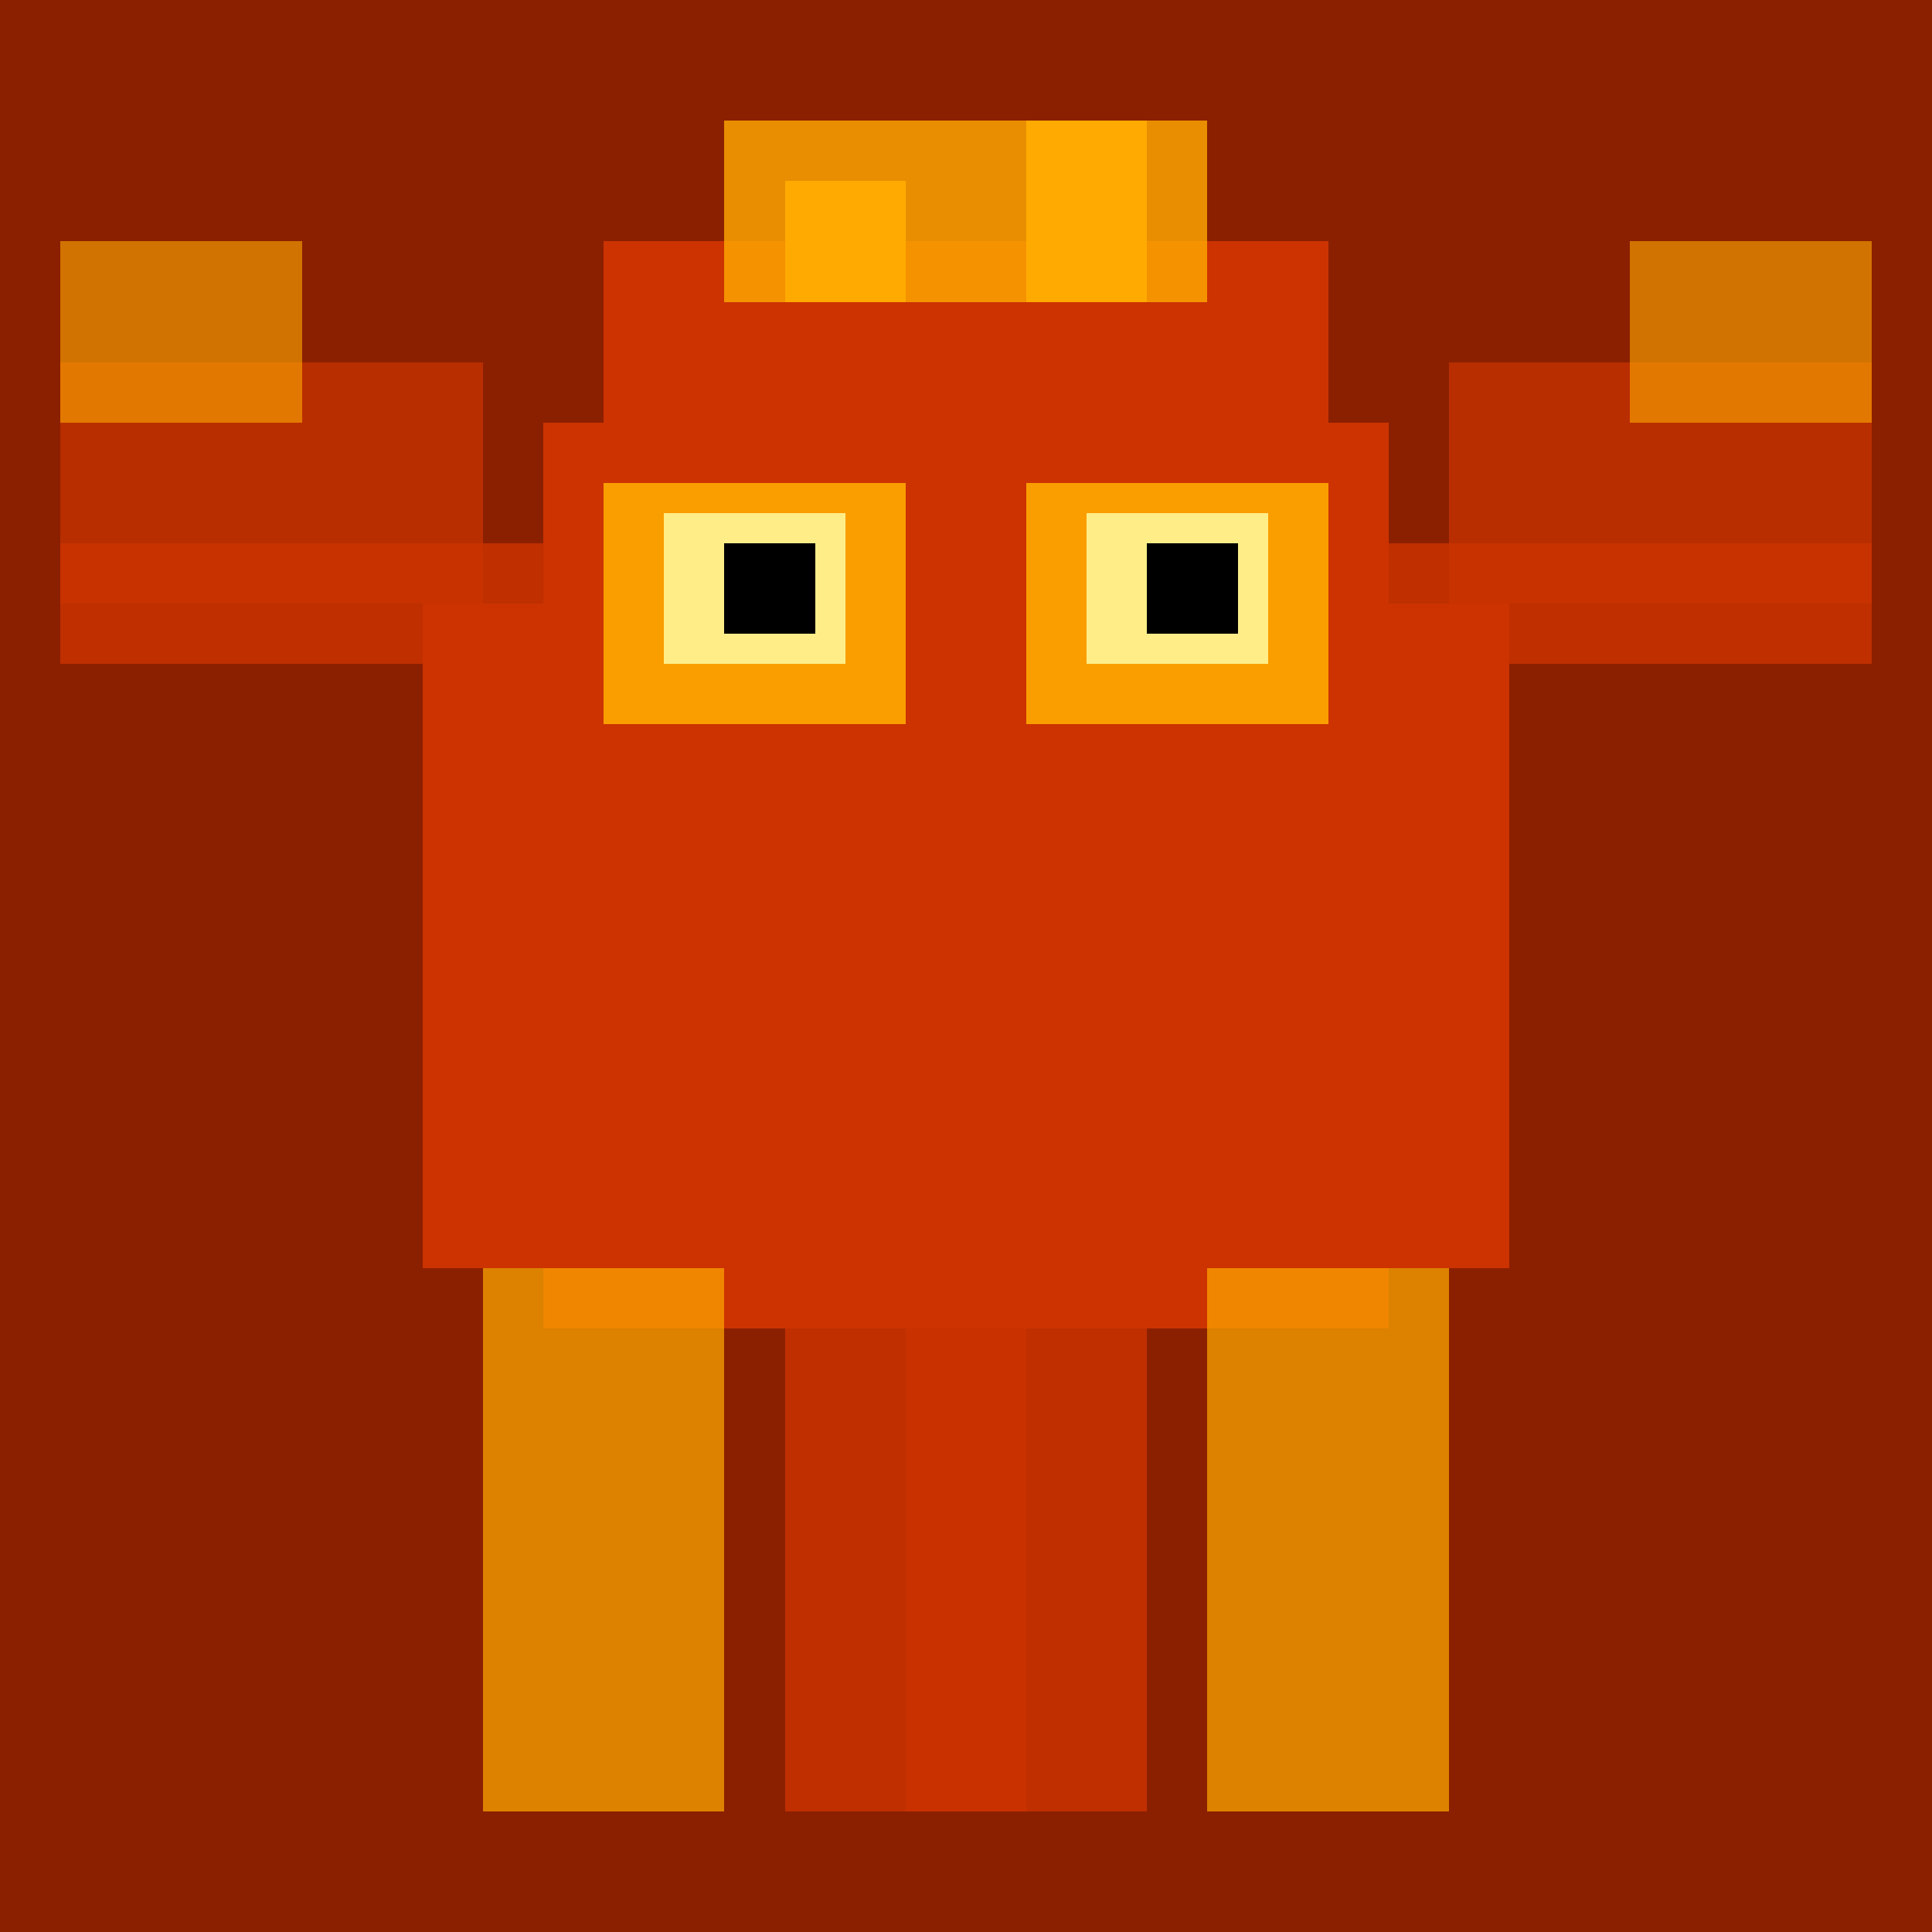
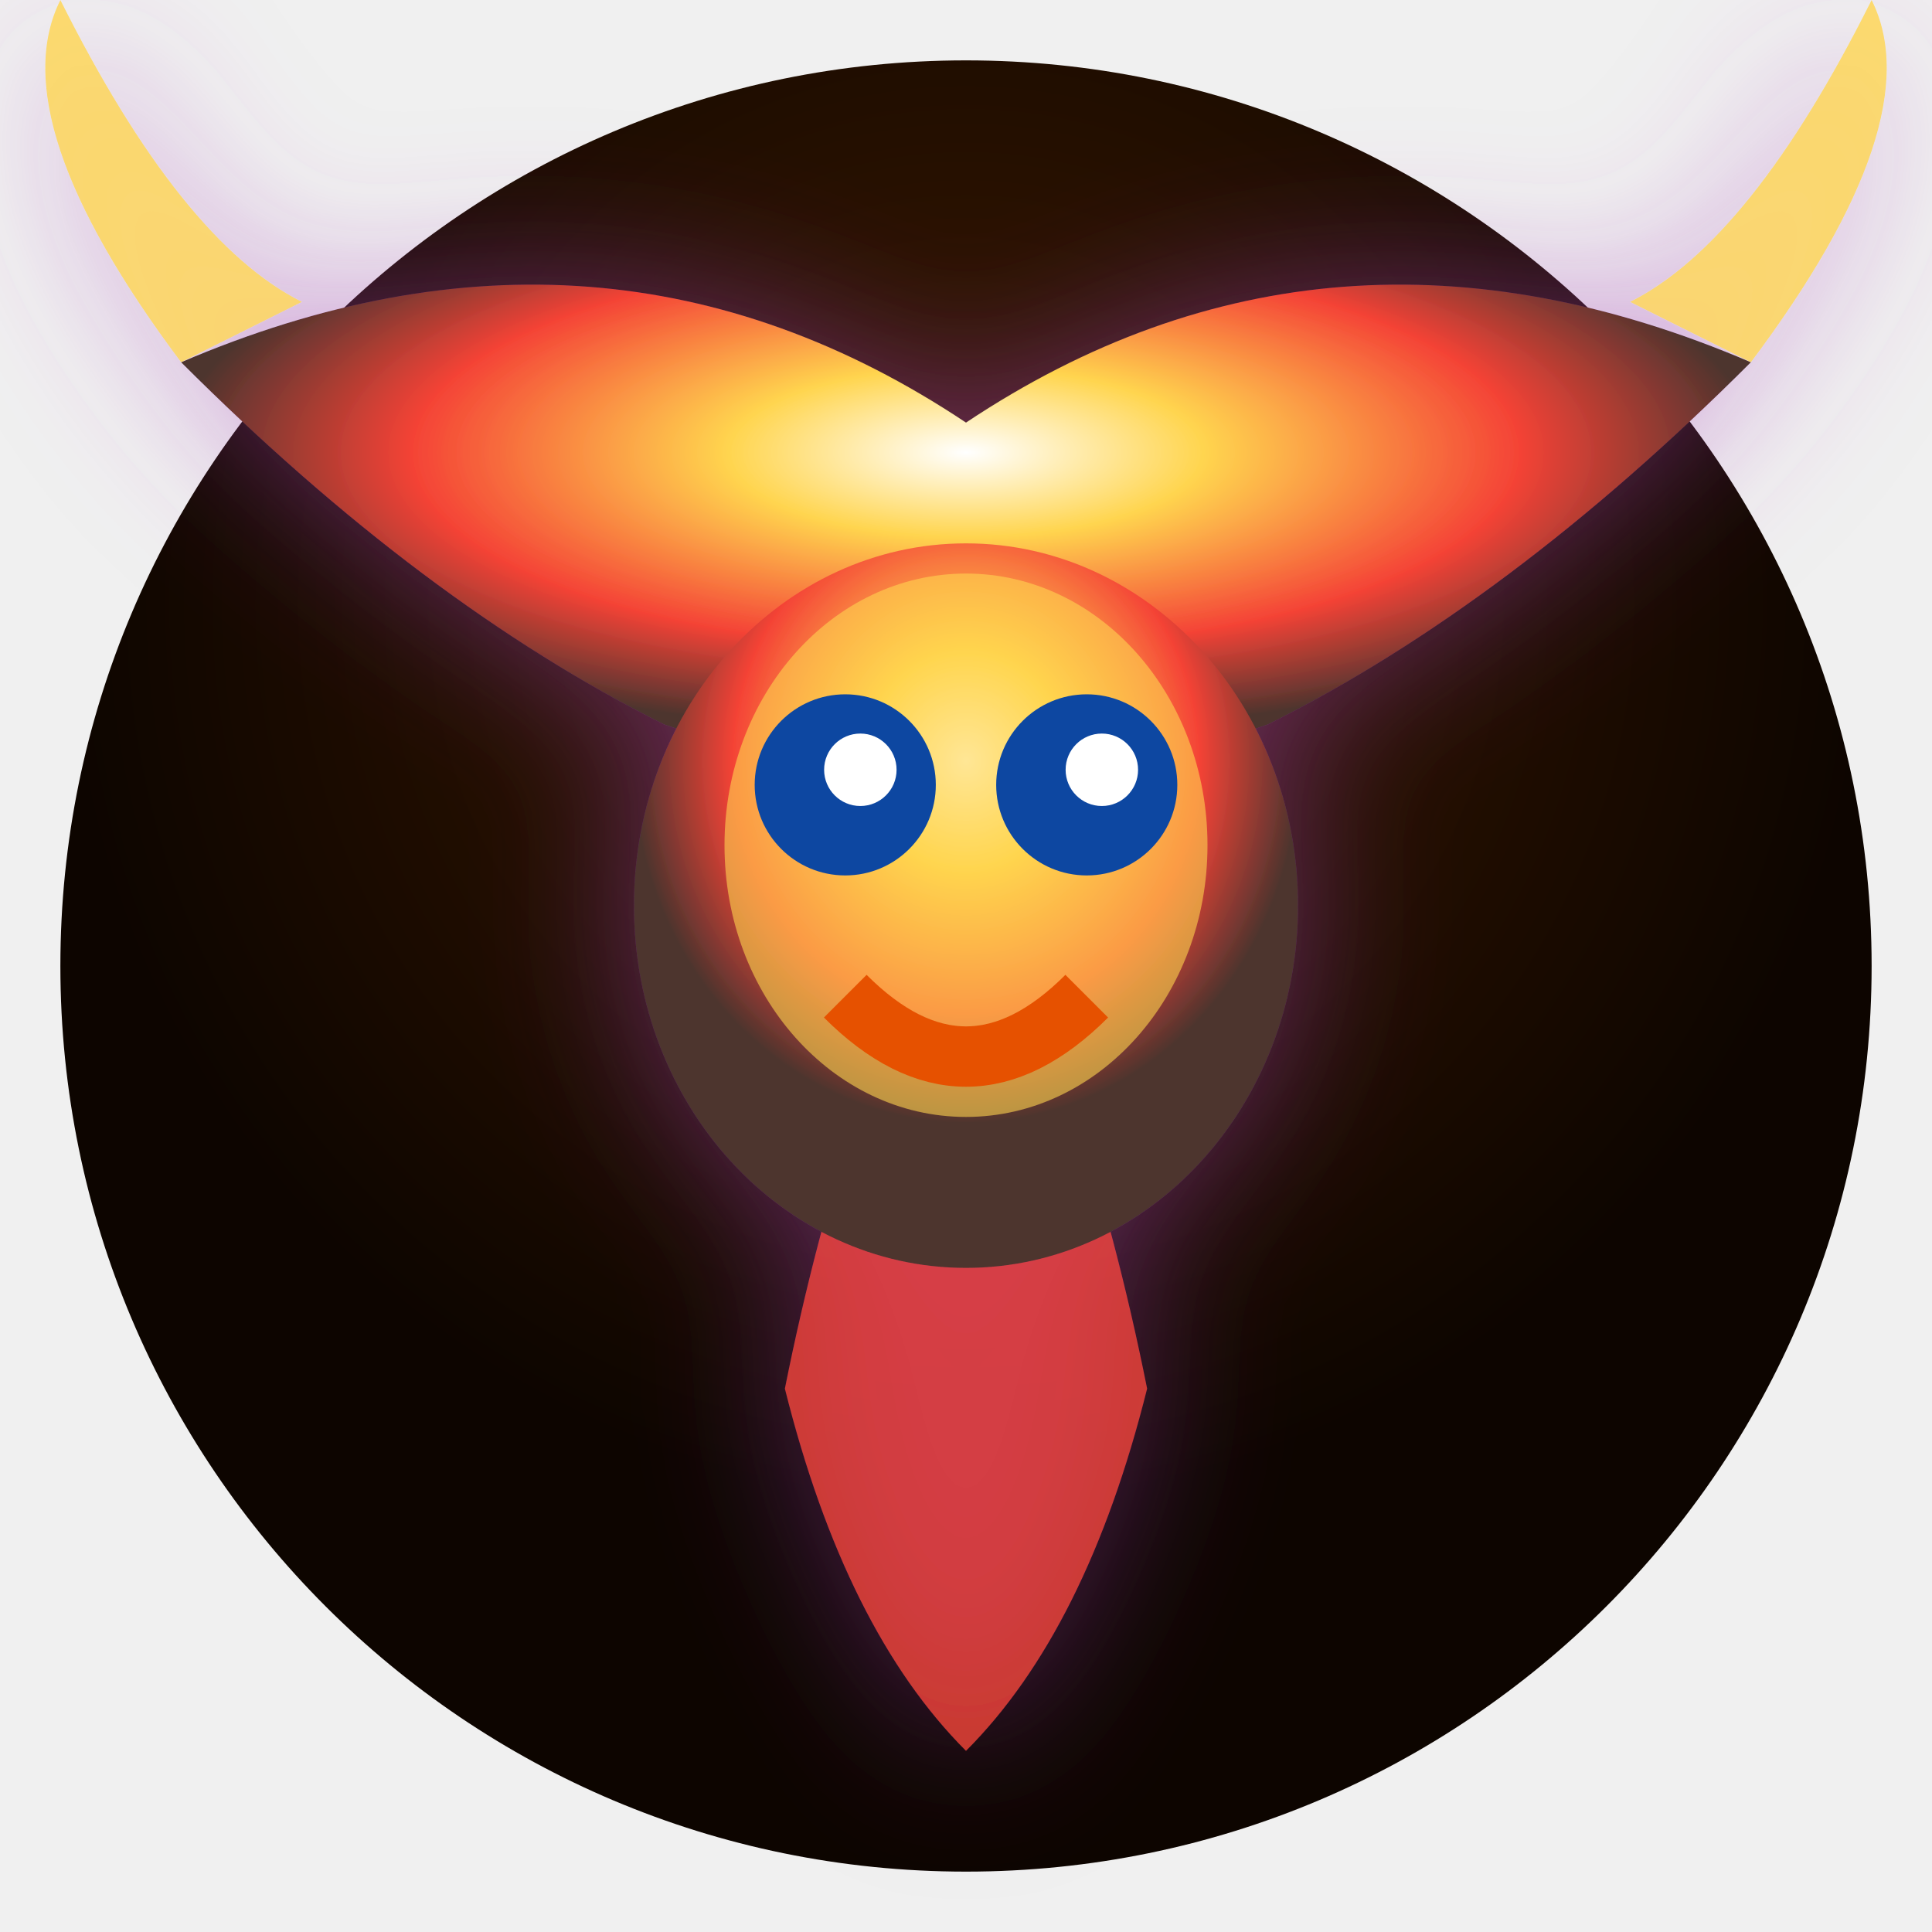
- <svg xmlns="http://www.w3.org/2000/svg" viewBox="0 0 64 64" shape-rendering="crispEdges">
-   <rect x="0" y="0" width="64" height="64" fill="#8b2000" />
-   <rect x="2" y="18" width="22" height="4" fill="#cc3300" opacity="0.8" />
-   <rect x="2" y="12" width="14" height="8" fill="#cc3300" opacity="0.7" />
-   <rect x="2" y="8" width="8" height="6" fill="#ffaa00" opacity="0.6" />
-   <rect x="40" y="18" width="22" height="4" fill="#cc3300" opacity="0.8" />
-   <rect x="48" y="12" width="14" height="8" fill="#cc3300" opacity="0.7" />
-   <rect x="54" y="8" width="8" height="6" fill="#ffaa00" opacity="0.6" />
-   <rect x="18" y="14" width="28" height="30" fill="#cc3300" />
-   <rect x="14" y="20" width="36" height="22" fill="#cc3300" />
-   <rect x="20" y="8" width="24" height="10" fill="#cc3300" />
-   <rect x="24" y="4" width="16" height="6" fill="#ffaa00" opacity="0.8" />
-   <rect x="20" y="16" width="10" height="8" fill="#ffaa00" opacity="0.9" />
-   <rect x="34" y="16" width="10" height="8" fill="#ffaa00" opacity="0.9" />
-   <rect x="22" y="17" width="6" height="5" fill="#ffee88" />
-   <rect x="36" y="17" width="6" height="5" fill="#ffee88" />
-   <rect x="24" y="18" width="3" height="3" fill="#000" />
-   <rect x="38" y="18" width="3" height="3" fill="#000" />
-   <rect x="26" y="6" width="4" height="4" fill="#ffaa00" />
-   <rect x="34" y="4" width="4" height="6" fill="#ffaa00" />
-   <rect x="16" y="42" width="8" height="18" fill="#ffaa00" opacity="0.7" />
-   <rect x="26" y="44" width="8" height="16" fill="#cc3300" opacity="0.8" />
-   <rect x="30" y="44" width="8" height="16" fill="#cc3300" opacity="0.8" />
-   <rect x="40" y="42" width="8" height="18" fill="#ffaa00" opacity="0.7" />
+ <svg xmlns="http://www.w3.org/2000/svg" viewBox="0 0 64 64" width="64" height="64">
+   <defs>
+     <filter id="shadow" x="-20%" y="-20%" width="140%" height="140%">
+       <feDropShadow dx="0" dy="1.5" stdDeviation="1.5" flood-opacity="0.35" />
+     </filter>
+   </defs>
+   <defs>
+     <filter id="glow" x="-40%" y="-40%" width="180%" height="180%">
+       <feGaussianBlur stdDeviation="2.5" result="blur" />
+       <feFlood flood-color="#ab47bc" flood-opacity="0.5" result="color" />
+       <feComposite in="color" in2="blur" operator="in" result="glow" />
+       <feMerge>
+         <feMergeNode in="glow" />
+         <feMergeNode in="SourceGraphic" />
+       </feMerge>
+     </filter>
+     <radialGradient id="bg" cx="50%" cy="30%">
+       <stop offset="0%" stop-color="#3d1a00" />
+       <stop offset="100%" stop-color="#0d0500" />
+     </radialGradient>
+     <radialGradient id="fire" cx="50%" cy="30%">
+       <stop offset="0%" stop-color="white" />
+       <stop offset="30%" stop-color="#ffd54f" />
+       <stop offset="70%" stop-color="#f44336" />
+       <stop offset="100%" stop-color="#4e342e" />
+     </radialGradient>
+   </defs>
+   <circle cx="32" cy="32" r="30" fill="url(#bg)" />
+   <g filter="url(#glow)">
+     <path d="M32,14 Q20,6 6,12 Q14,20 22,24 Q28,26 32,28 Q36,26 42,24 Q50,20 58,12 Q44,6 32,14" fill="url(#fire)" />
+     <path d="M32,28 Q28,36 26,46 Q28,54 32,58 Q36,54 38,46 Q36,36 32,28" fill="#f44336" opacity="0.8" />
+     <ellipse cx="32" cy="30" rx="11" ry="12" fill="url(#fire)" />
+     <ellipse cx="32" cy="28" rx="8" ry="9" fill="#ffd54f" opacity="0.6" />
+     <circle cx="28" cy="26" r="3" fill="#0d47a1" />
+     <circle cx="36" cy="26" r="3" fill="#0d47a1" />
+     <circle cx="28.5" cy="25.5" r="1.2" fill="white" />
+     <circle cx="36.5" cy="25.5" r="1.2" fill="white" />
+     <path d="M28,33 Q32,37 36,33" stroke="#e65100" stroke-width="2" fill="none" />
+     <path d="M6,12 Q0,4 2,0 Q6,8 10,10" fill="#ffd54f" opacity="0.8" />
+     <path d="M58,12 Q64,4 62,0 Q58,8 54,10" fill="#ffd54f" opacity="0.8" />
+   </g>
</svg>
